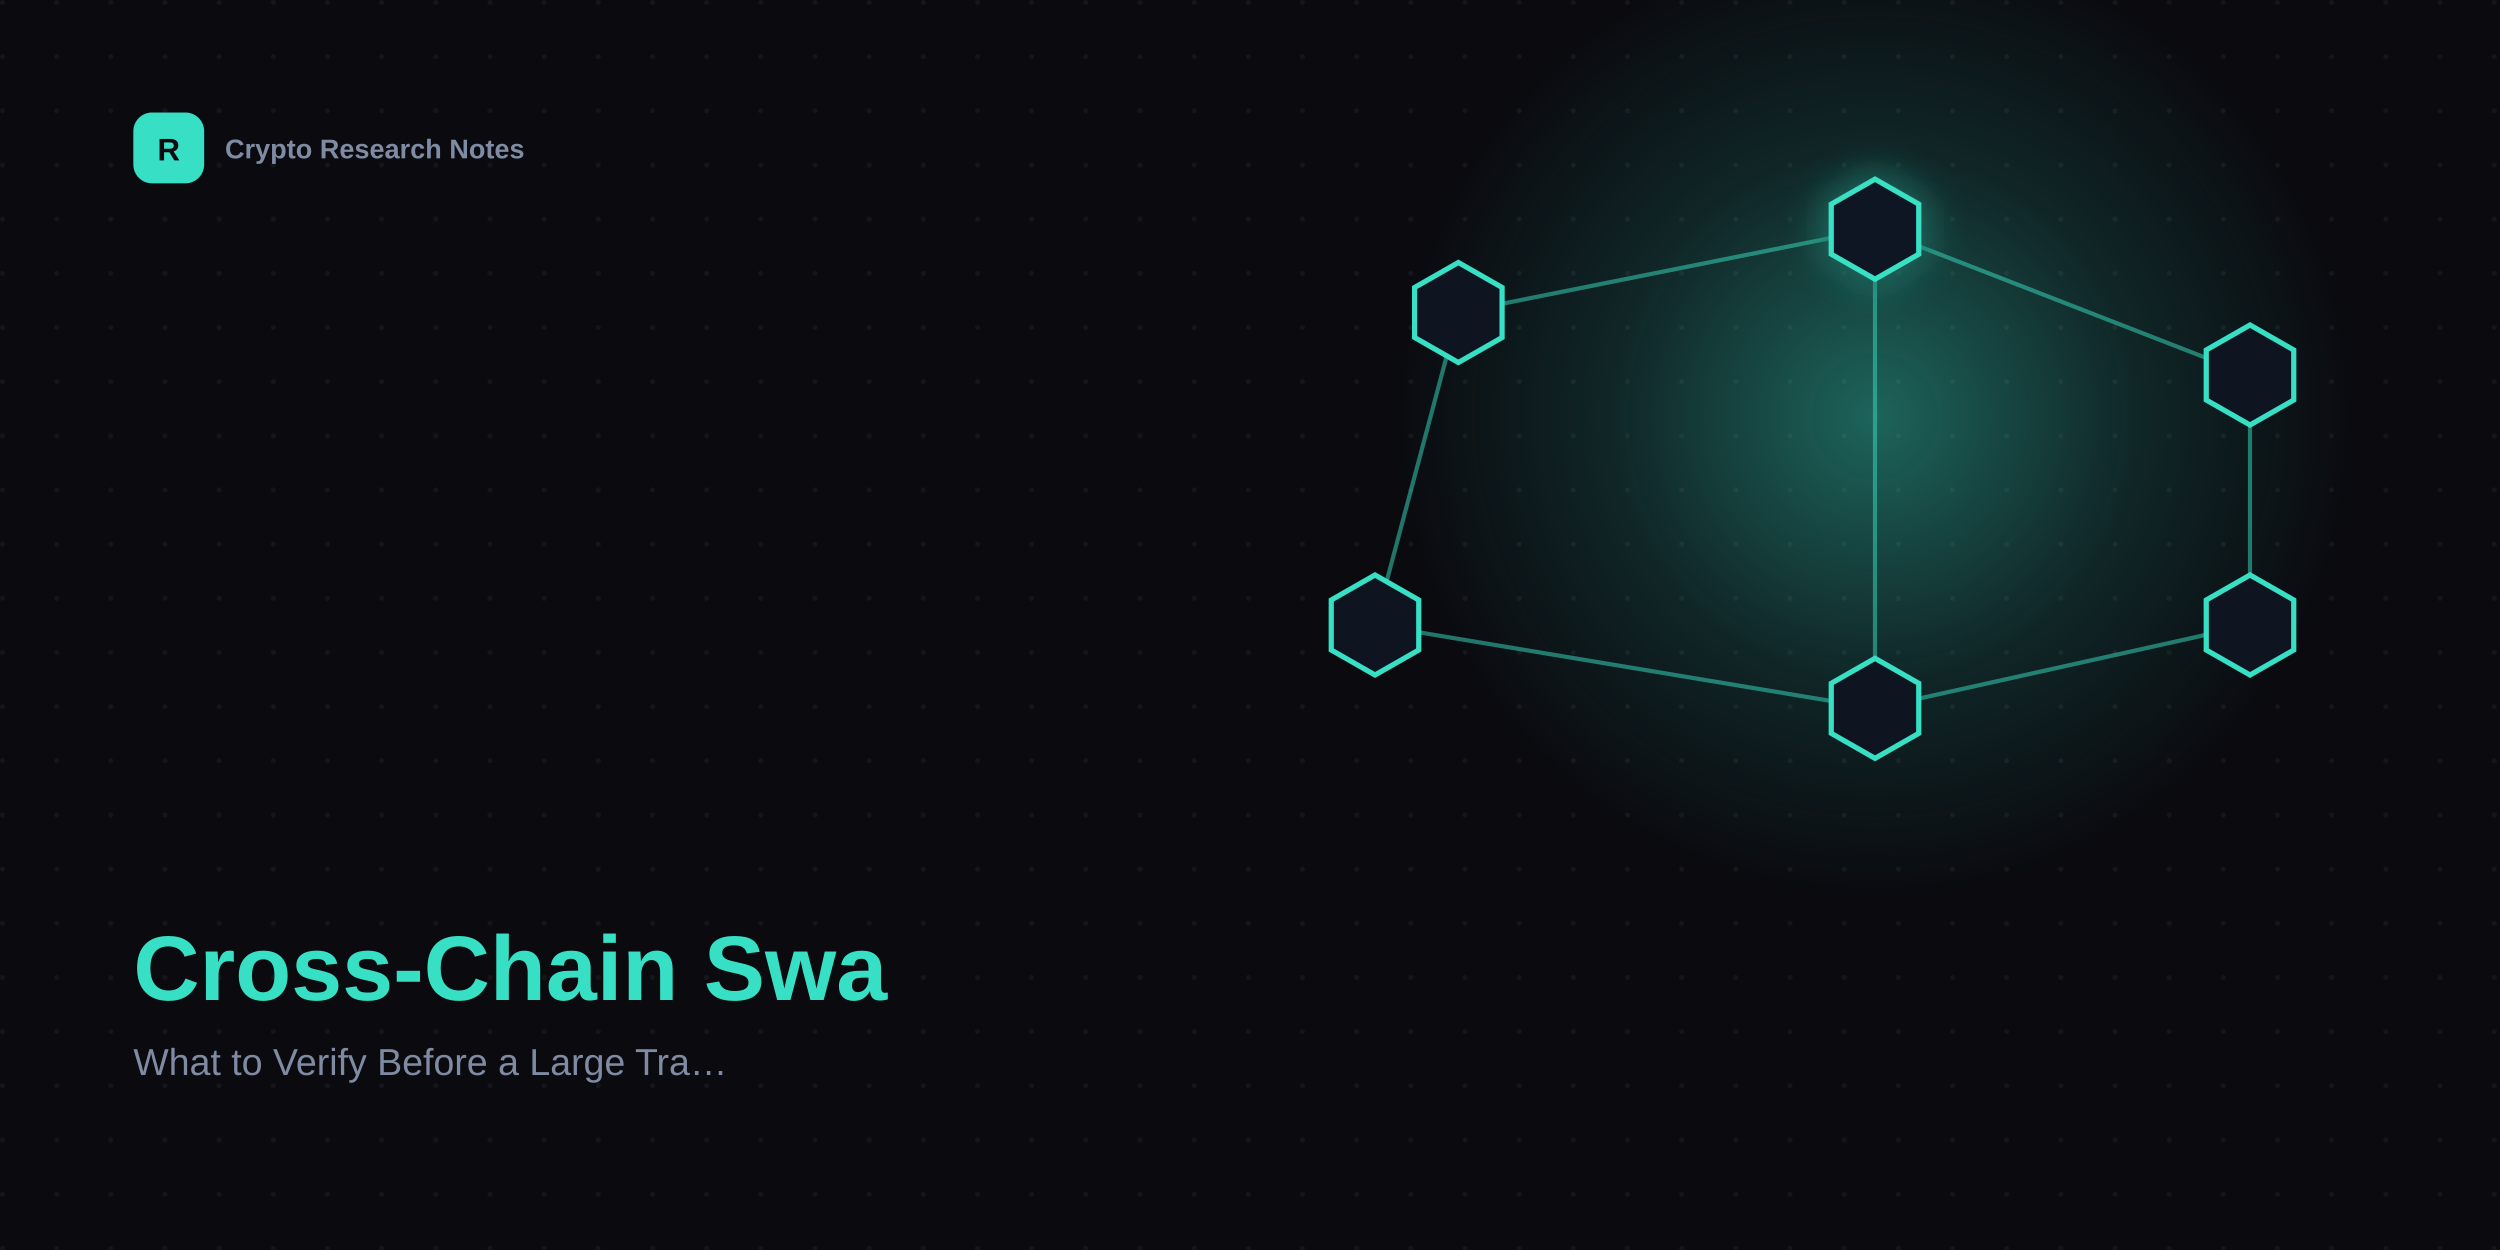
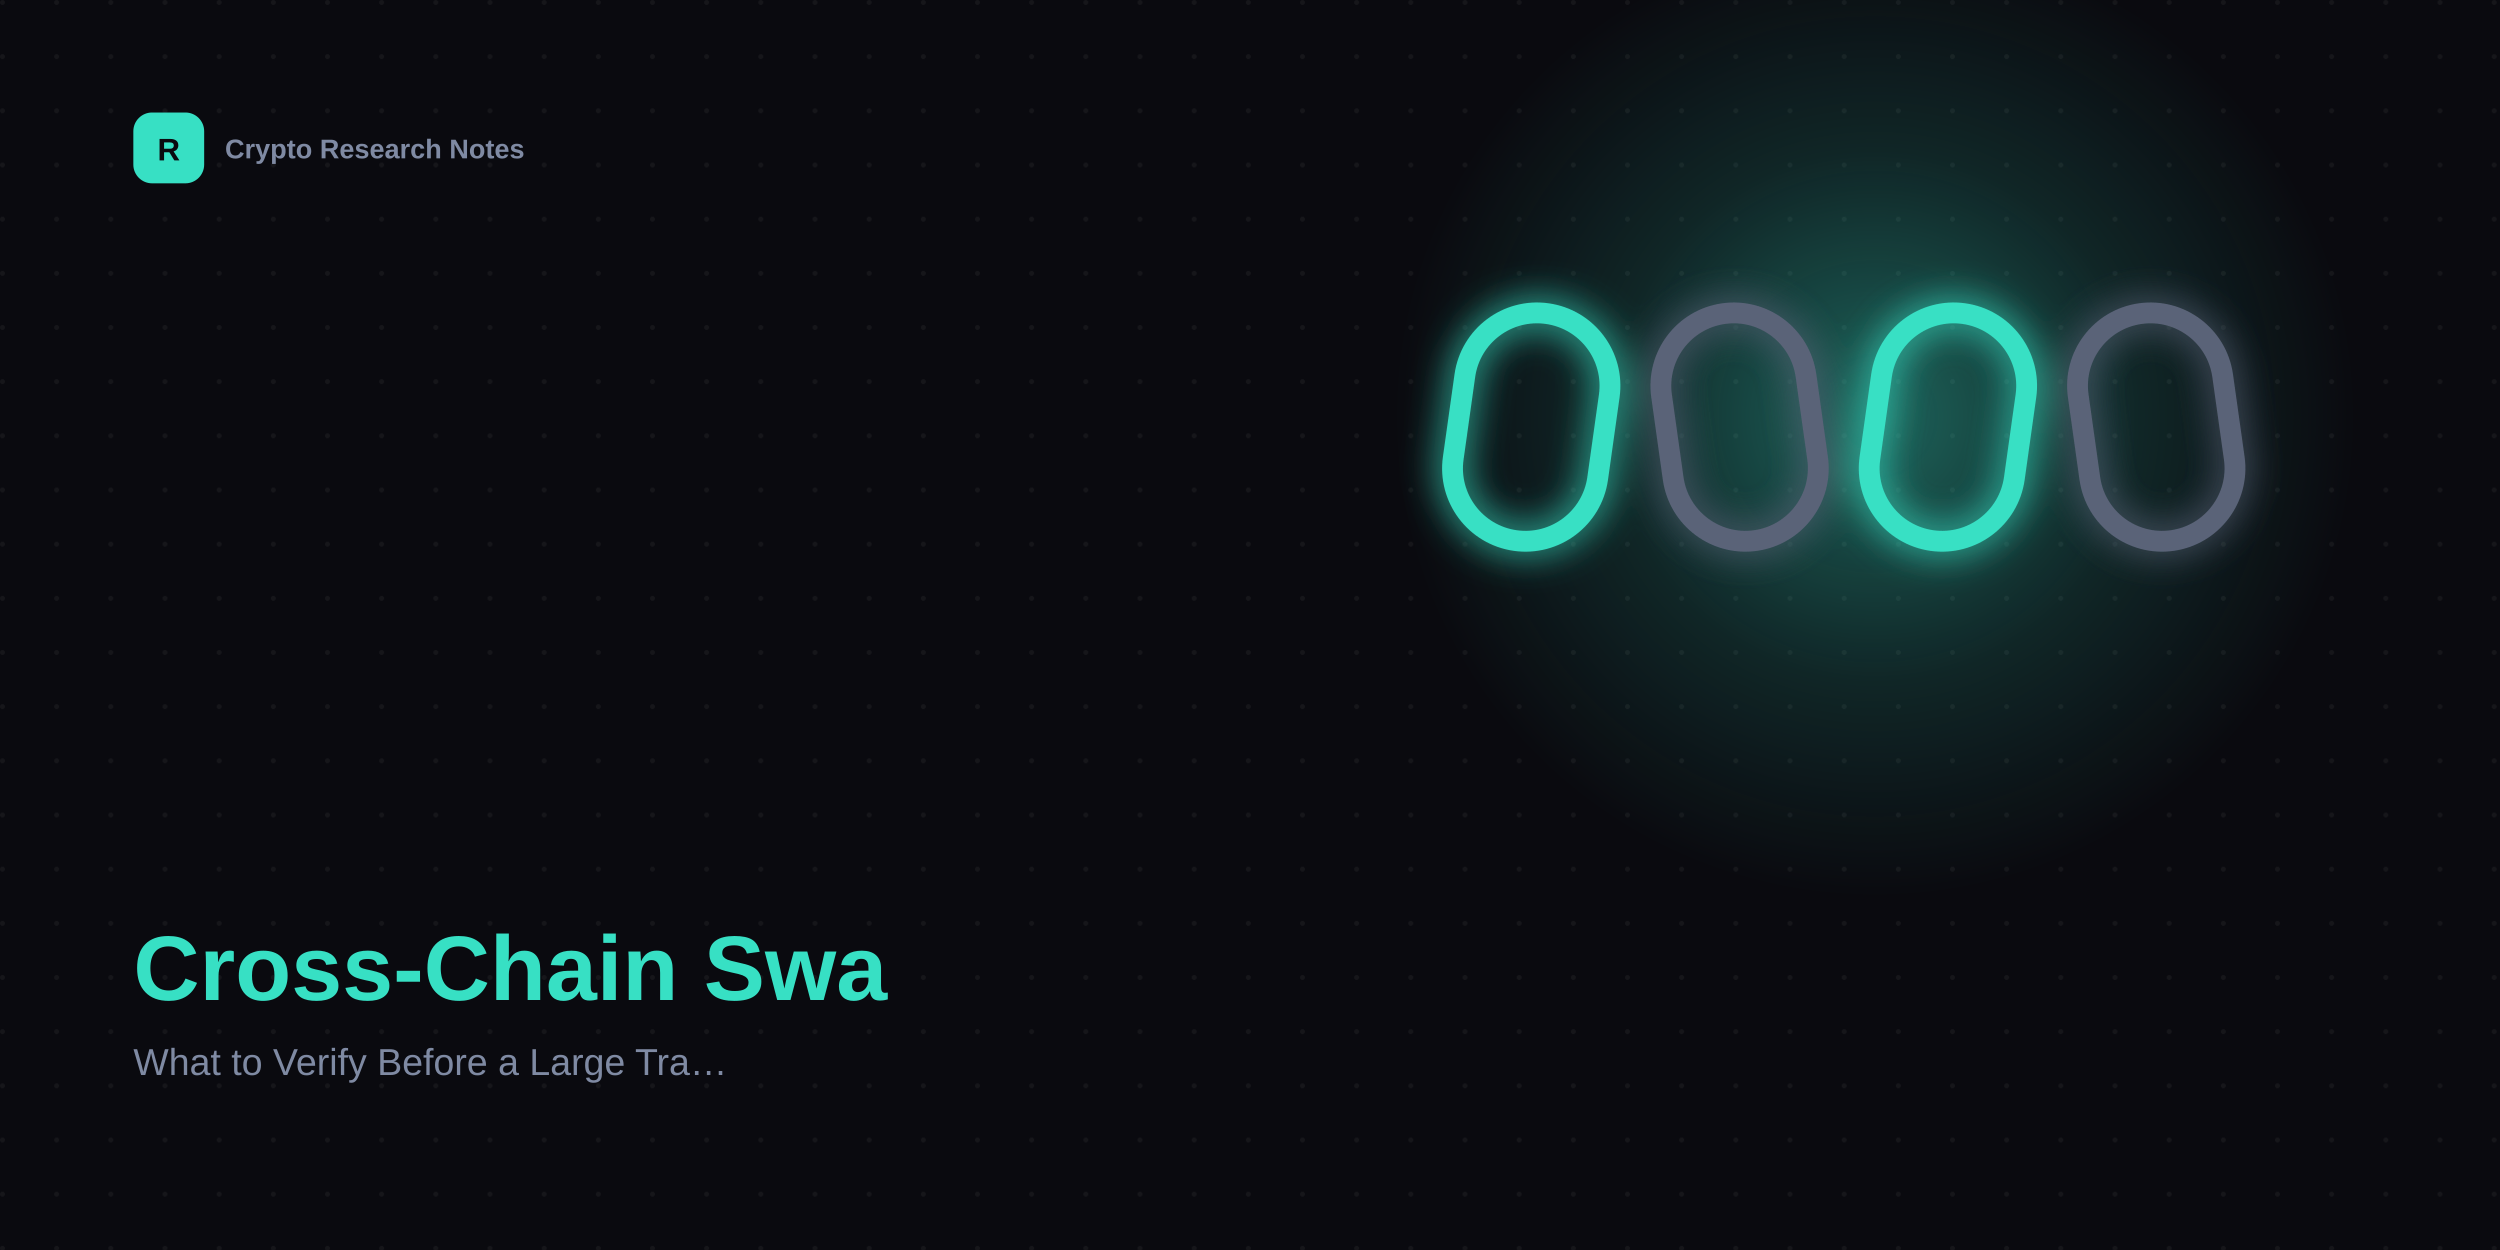
<svg xmlns="http://www.w3.org/2000/svg" viewBox="0 0 1200 600" role="img" aria-label="Cross-Chain Swa：What to Verify Before a Large Tra… 主题配图">
  <defs>
    <radialGradient id="glowcrosschainen" cx="50%" cy="50%" r="50%">
      <stop offset="0%" stop-color="#37e0c4" stop-opacity="0.42" />
      <stop offset="55%" stop-color="#37e0c4" stop-opacity="0.13" />
      <stop offset="100%" stop-color="#37e0c4" stop-opacity="0" />
    </radialGradient>
    <linearGradient id="barcrosschainen" x1="0" y1="1" x2="0" y2="0">
      <stop offset="0%" stop-color="#2fb6e0" stop-opacity="0.95" />
      <stop offset="100%" stop-color="#37e0c4" stop-opacity="0.95" />
    </linearGradient>
    <filter id="softcrosschainen" x="-80%" y="-80%" width="260%" height="260%">
      <feGaussianBlur stdDeviation="9" result="b" />
      <feMerge>
        <feMergeNode in="b" />
        <feMergeNode in="SourceGraphic" />
      </feMerge>
    </filter>
    <pattern id="dotscrosschainen" width="26" height="26" patternUnits="userSpaceOnUse">
      <circle cx="1.2" cy="1.2" r="1.2" fill="#ffffff" fill-opacity="0.05" />
    </pattern>
  </defs>
  <rect width="1200" height="600" fill="#0a0a0f" />
  <rect width="1200" height="600" fill="url(#dotscrosschainen)" />
  <g transform="translate(64,54)">
    <rect x="0" y="0" width="34" height="34" rx="9" fill="#37e0c4" />
    <text x="17" y="23" font-family="'Segoe UI',Arial,sans-serif" font-size="15" font-weight="700" fill="#0a0a0f" text-anchor="middle">R</text>
    <text x="44" y="22" font-family="'Segoe UI',Arial,sans-serif" font-size="13" font-weight="600" fill="#7f8aa3">Crypto Research Notes</text>
  </g>
  <circle cx="900" cy="200" r="230" fill="url(#glowcrosschainen)" />
-   <g>
-     <line x1="700" y1="150" x2="900" y2="110" stroke="#37e0c4" stroke-width="2" opacity="0.5" />
-     <line x1="900" y1="110" x2="1080" y2="180" stroke="#37e0c4" stroke-width="2" opacity="0.5" />
-     <line x1="700" y1="150" x2="660" y2="300" stroke="#37e0c4" stroke-width="2" opacity="0.5" />
-     <line x1="900" y1="110" x2="900" y2="340" stroke="#37e0c4" stroke-width="2" opacity="0.5" />
-     <line x1="1080" y1="180" x2="1080" y2="300" stroke="#37e0c4" stroke-width="2" opacity="0.5" />
-     <line x1="660" y1="300" x2="900" y2="340" stroke="#37e0c4" stroke-width="2" opacity="0.5" />
-     <line x1="900" y1="340" x2="1080" y2="300" stroke="#37e0c4" stroke-width="2" opacity="0.5" />
-     <g transform="translate(700,150)">
-       <polygon points="0,-24 21,-12 21,12 0,24 -21,12 -21,-12" fill="#0e1420" stroke="#37e0c4" stroke-width="2.5" />
-     </g>
-     <g transform="translate(900,110)">
-       <polygon points="0,-24 21,-12 21,12 0,24 -21,12 -21,-12" fill="#0e1420" stroke="#37e0c4" stroke-width="2.5" filter="url(#softcrosschainen)" />
-     </g>
-     <g transform="translate(1080,180)">
-       <polygon points="0,-24 21,-12 21,12 0,24 -21,12 -21,-12" fill="#0e1420" stroke="#37e0c4" stroke-width="2.5" />
-     </g>
-     <g transform="translate(660,300)">
-       <polygon points="0,-24 21,-12 21,12 0,24 -21,12 -21,-12" fill="#0e1420" stroke="#37e0c4" stroke-width="2.5" />
-     </g>
-     <g transform="translate(900,340)">
-       <polygon points="0,-24 21,-12 21,12 0,24 -21,12 -21,-12" fill="#0e1420" stroke="#37e0c4" stroke-width="2.5" />
-     </g>
-     <g transform="translate(1080,300)">
-       <polygon points="0,-24 21,-12 21,12 0,24 -21,12 -21,-12" fill="#0e1420" stroke="#37e0c4" stroke-width="2.5" />
-     </g>
+   <g filter="url(#softcrosschainen)">
+     <rect x="700" y="150" width="70" height="110" rx="35" fill="none" stroke="#37e0c4" stroke-width="10" transform="rotate(8 735 205)" />
+     <rect x="800" y="150" width="70" height="110" rx="35" fill="none" stroke="#5a6478" stroke-width="10" transform="rotate(-8 835 205)" />
+     <rect x="900" y="150" width="70" height="110" rx="35" fill="none" stroke="#37e0c4" stroke-width="10" transform="rotate(8 935 205)" />
+     <rect x="1000" y="150" width="70" height="110" rx="35" fill="none" stroke="#5a6478" stroke-width="10" transform="rotate(-8 1035 205)" />
  </g>
  <g font-family="'Segoe UI',Arial,sans-serif" font-weight="800">
    <text font-size="44" fill="#37e0c4">
      <tspan x="64" y="480">Cross-Chain Swa</tspan>
    </text>
  </g>
  <text x="64" y="516" font-family="'Segoe UI',Arial,sans-serif" font-size="18" fill="#7f8aa3">What to Verify Before a Large Tra…</text>
</svg>
